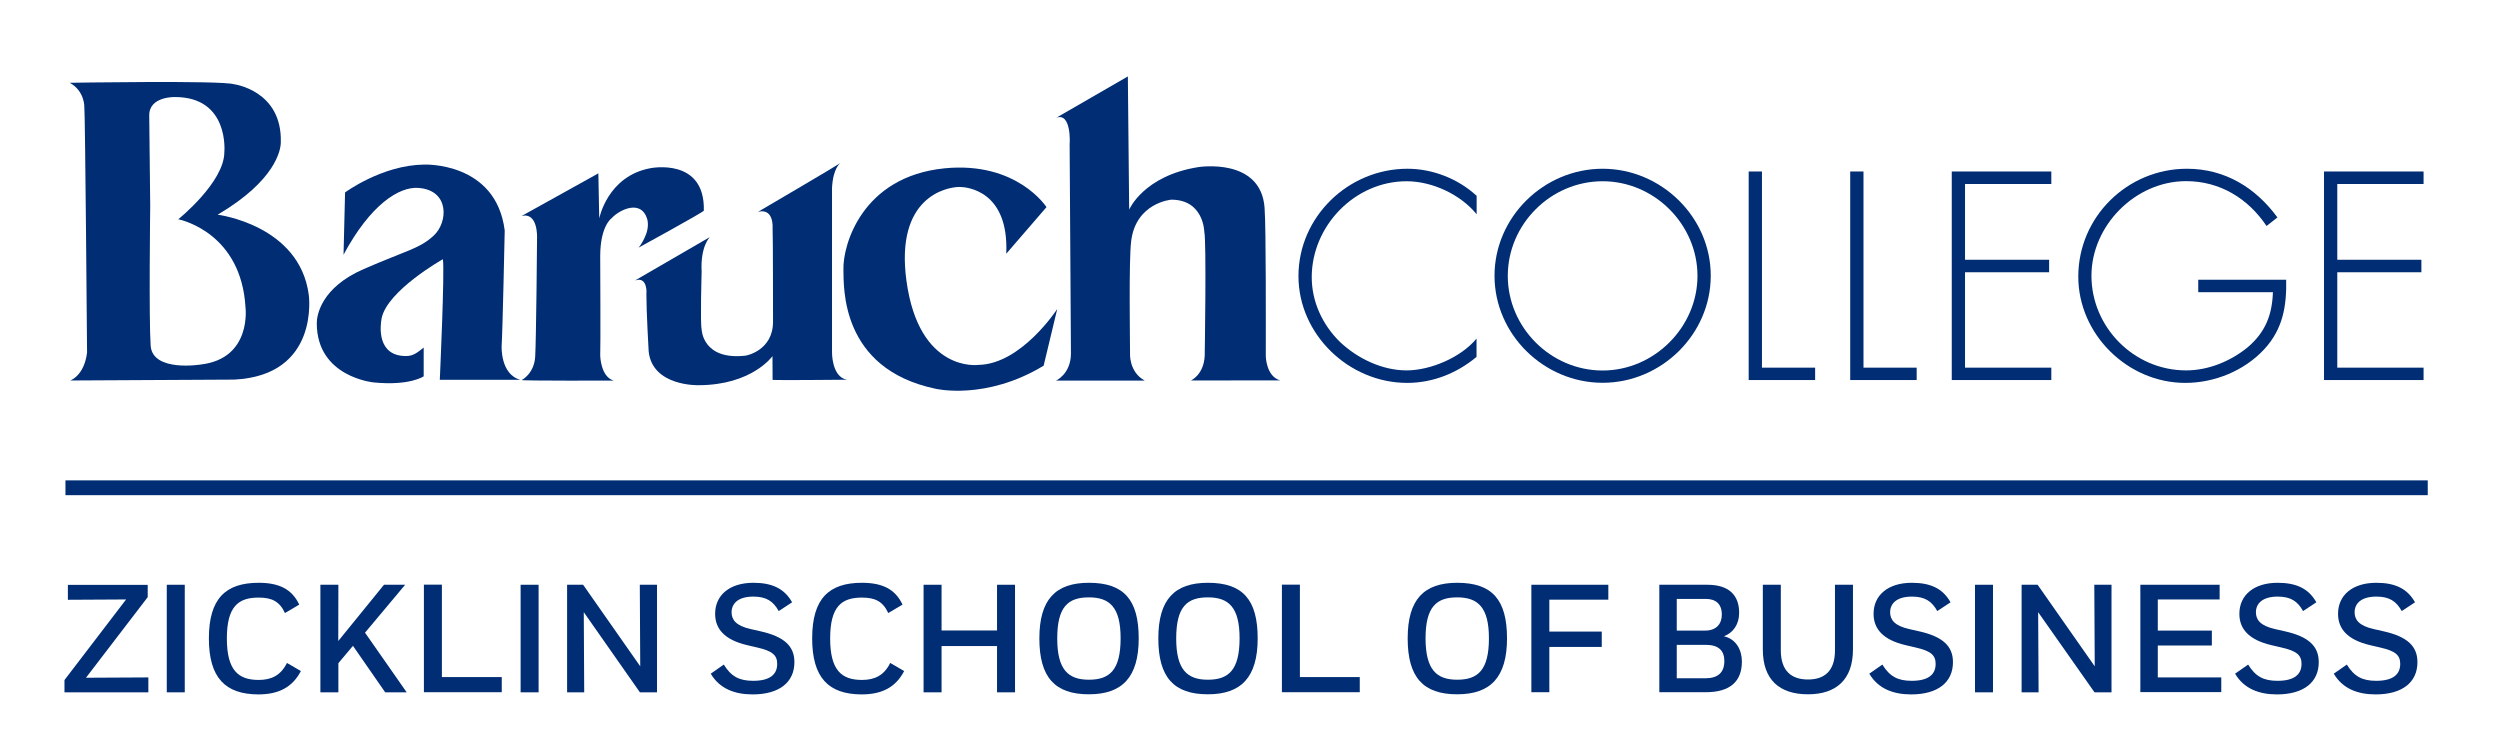
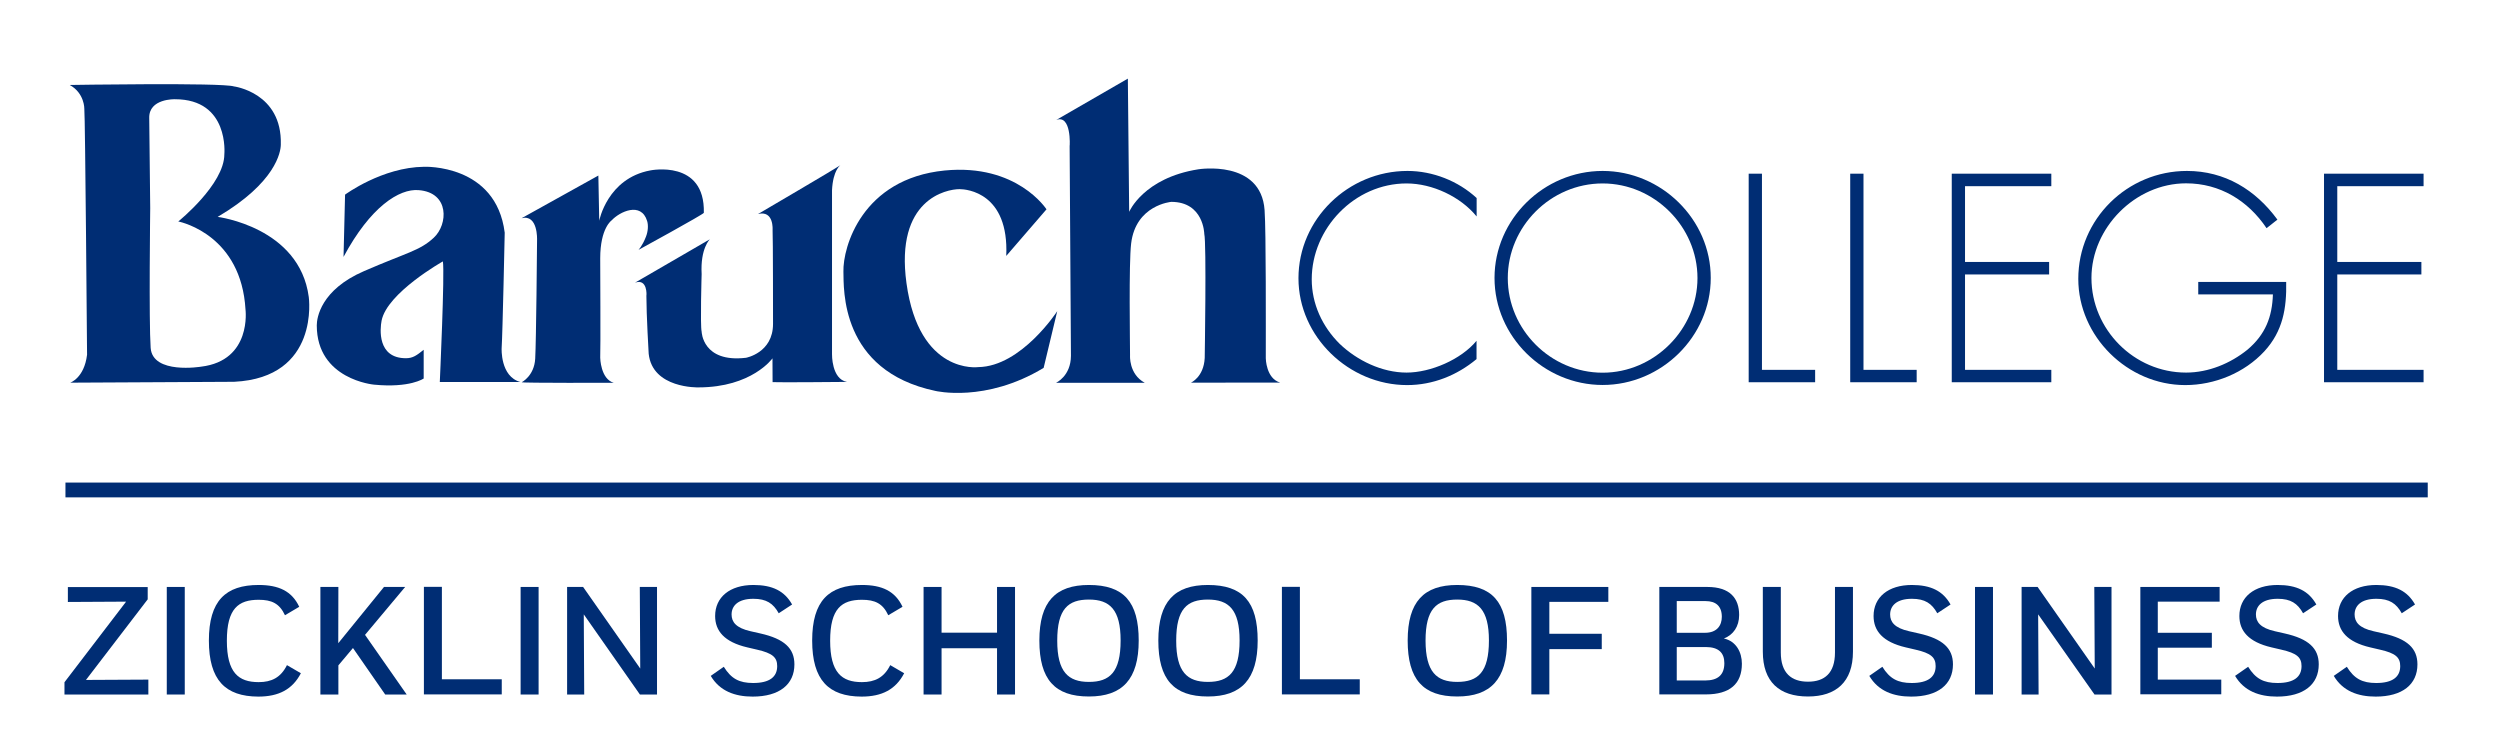
- <svg xmlns="http://www.w3.org/2000/svg" version="1.1" id="Layer_1" x="0px" y="0px" viewBox="0 0 228 68" style="enable-background:new 0 0 228 68;" xml:space="preserve">
+ <svg xmlns="http://www.w3.org/2000/svg" version="1.1" id="Layer_1" x="0px" y="0px" viewBox="0 0 228 68" style="enable-background:new 0 0 228 68;" xml:space="preserve" width="260px" height="78px" left="16px" top="16px">
  <style type="text/css">
	.st0{fill:#002D74;}
</style>
  <g>
    <g>
      <rect x="5.97" y="43.81" class="st0" width="215.44" height="1.35" />
    </g>
    <g>
      <path class="st0" d="M5.88,62.02l5.62-7.35l-5.31,0.03v-1.36h7.28v1.12l-5.63,7.35l5.69-0.03v1.36H5.88V62.02z" />
      <path class="st0" d="M15.21,53.33h1.64v9.81h-1.64V53.33z" />
      <path class="st0" d="M19.05,58.22c0-3.63,1.53-5.07,4.54-5.07c1.83,0,3.03,0.56,3.7,1.99l-1.3,0.77c-0.5-1.08-1.22-1.41-2.4-1.41    c-1.85,0-2.9,0.8-2.9,3.73c0,2.91,1.05,3.78,2.9,3.78c1.18,0,2.02-0.42,2.58-1.55l1.27,0.74c-0.77,1.48-2.03,2.13-3.88,2.13    C20.55,63.32,19.05,61.82,19.05,58.22z" />
      <path class="st0" d="M29.22,53.33h1.64l-0.01,5.13l4.17-5.13h1.93l-3.66,4.37l3.8,5.44h-1.96l-2.94-4.24l-1.33,1.58v2.66h-1.64    V53.33z" />
      <path class="st0" d="M45.76,61.76v1.37h-7.1v-9.81h1.64v8.43H45.76z" />
      <path class="st0" d="M47.48,53.33h1.64v9.81h-1.64V53.33z" />
      <path class="st0" d="M53.24,55.83l0.04,7.31h-1.56v-9.81h1.46l5.21,7.44l-0.04-7.44h1.57v9.81h-1.56L53.24,55.83z" />
      <path class="st0" d="M71.02,55.73c-0.5-0.9-1.13-1.32-2.31-1.32c-1.43,0-1.99,0.66-1.99,1.43c0,0.67,0.39,1.23,1.74,1.53l0.88,0.2    c2.19,0.49,3.11,1.36,3.11,2.82c0,1.83-1.37,2.94-3.81,2.94c-1.61,0-3-0.5-3.82-1.89l1.19-0.83c0.67,1.08,1.4,1.48,2.68,1.48    c1.5,0,2.19-0.56,2.19-1.54c0-0.8-0.43-1.18-1.83-1.5l-0.9-0.21c-2.1-0.49-2.93-1.51-2.93-2.86c0-1.71,1.33-2.83,3.49-2.83    c1.74,0,2.84,0.55,3.53,1.78L71.02,55.73z" />
      <path class="st0" d="M74.07,58.22c0-3.63,1.53-5.07,4.54-5.07c1.83,0,3.03,0.56,3.7,1.99l-1.3,0.77c-0.5-1.08-1.22-1.41-2.4-1.41    c-1.85,0-2.9,0.8-2.9,3.73c0,2.91,1.05,3.78,2.9,3.78c1.18,0,2.02-0.42,2.58-1.55l1.27,0.74c-0.77,1.48-2.03,2.13-3.88,2.13    C75.57,63.32,74.07,61.82,74.07,58.22z" />
      <path class="st0" d="M90.93,58.92h-5.06v4.22h-1.64v-9.81h1.64v4.17h5.06v-4.17h1.64v9.81h-1.64V58.92z" />
      <path class="st0" d="M99.31,53.15c3.18,0,4.54,1.54,4.54,5.07c0,3.54-1.5,5.1-4.54,5.1c-3.11,0-4.52-1.55-4.52-5.1    S96.27,53.15,99.31,53.15z M99.31,61.99c1.89,0,2.89-0.88,2.89-3.78c0-2.82-0.99-3.73-2.89-3.73s-2.89,0.85-2.89,3.75    C96.42,61.08,97.42,61.99,99.31,61.99z" />
      <path class="st0" d="M110.16,53.15c3.18,0,4.54,1.54,4.54,5.07c0,3.54-1.5,5.1-4.54,5.1c-3.11,0-4.52-1.55-4.52-5.1    S107.12,53.15,110.16,53.15z M110.16,61.99c1.89,0,2.89-0.88,2.89-3.78c0-2.82-0.99-3.73-2.89-3.73s-2.89,0.85-2.89,3.75    C107.27,61.08,108.27,61.99,110.16,61.99z" />
      <path class="st0" d="M124.01,61.76v1.37h-7.1v-9.81h1.64v8.43H124.01z" />
      <path class="st0" d="M132.9,53.15c3.18,0,4.54,1.54,4.54,5.07c0,3.54-1.5,5.1-4.54,5.1c-3.11,0-4.52-1.55-4.52-5.1    S129.86,53.15,132.9,53.15z M132.9,61.99c1.89,0,2.89-0.88,2.89-3.78c0-2.82-1-3.73-2.89-3.73s-2.89,0.85-2.89,3.75    C130.02,61.08,131.01,61.99,132.9,61.99z" />
      <path class="st0" d="M139.66,53.33h7.02v1.36h-5.38v2.91h4.78V59h-4.78v4.13h-1.64V53.33z" />
      <path class="st0" d="M151.33,53.33h4.38c2.07,0,2.9,1.04,2.9,2.56c0,1.04-0.53,1.81-1.39,2.14c1.13,0.25,1.64,1.27,1.64,2.3    c0,1.83-1.09,2.8-3.29,2.8h-4.24V53.33z M152.92,54.62v2.89h2.58c1.08,0,1.53-0.66,1.53-1.46c0-0.98-0.56-1.43-1.47-1.43H152.92z     M152.92,58.81v3.05h2.59c1.18,0,1.75-0.53,1.75-1.58c0-0.92-0.5-1.47-1.69-1.47H152.92z" />
      <path class="st0" d="M167.35,53.33h1.64v5.9c0,2.76-1.54,4.09-4.1,4.09c-2.62,0-4.12-1.34-4.12-4.09v-5.9h1.64v5.98    c0,1.88,0.97,2.66,2.48,2.66s2.46-0.78,2.46-2.66V53.33z" />
      <path class="st0" d="M176.68,55.73c-0.5-0.9-1.13-1.32-2.31-1.32c-1.43,0-1.99,0.66-1.99,1.43c0,0.67,0.39,1.23,1.74,1.53    l0.88,0.2c2.19,0.49,3.11,1.36,3.11,2.82c0,1.83-1.37,2.94-3.81,2.94c-1.61,0-3-0.5-3.82-1.89l1.19-0.83    c0.67,1.08,1.4,1.48,2.68,1.48c1.5,0,2.18-0.56,2.18-1.54c0-0.8-0.43-1.18-1.83-1.5l-0.9-0.21c-2.1-0.49-2.93-1.51-2.93-2.86    c0-1.71,1.33-2.83,3.49-2.83c1.74,0,2.84,0.55,3.53,1.78L176.68,55.73z" />
      <path class="st0" d="M180.12,53.33h1.64v9.81h-1.64V53.33z" />
      <path class="st0" d="M185.88,55.83l0.04,7.31h-1.55v-9.81h1.46l5.21,7.44l-0.04-7.44h1.57v9.81h-1.55L185.88,55.83z" />
      <path class="st0" d="M195.19,53.33h7.24v1.34h-5.64v2.84h4.93v1.36h-4.93v2.91h5.79v1.34h-7.38V53.33z" />
      <path class="st0" d="M210.04,55.73c-0.5-0.9-1.13-1.32-2.31-1.32c-1.43,0-1.99,0.66-1.99,1.43c0,0.67,0.39,1.23,1.74,1.53    l0.88,0.2c2.19,0.49,3.11,1.36,3.11,2.82c0,1.83-1.37,2.94-3.81,2.94c-1.61,0-3-0.5-3.82-1.89l1.19-0.83    c0.67,1.08,1.4,1.48,2.68,1.48c1.5,0,2.19-0.56,2.19-1.54c0-0.8-0.43-1.18-1.84-1.5l-0.9-0.21c-2.1-0.49-2.93-1.51-2.93-2.86    c0-1.71,1.33-2.83,3.49-2.83c1.74,0,2.84,0.55,3.53,1.78L210.04,55.73z" />
      <path class="st0" d="M219.04,55.73c-0.5-0.9-1.13-1.32-2.31-1.32c-1.43,0-1.99,0.66-1.99,1.43c0,0.67,0.39,1.23,1.74,1.53    l0.88,0.2c2.19,0.49,3.11,1.36,3.11,2.82c0,1.83-1.37,2.94-3.81,2.94c-1.61,0-3-0.5-3.82-1.89l1.19-0.83    c0.67,1.08,1.4,1.48,2.68,1.48c1.5,0,2.19-0.56,2.19-1.54c0-0.8-0.43-1.18-1.84-1.5l-0.9-0.21c-2.1-0.49-2.93-1.51-2.93-2.86    c0-1.71,1.33-2.83,3.49-2.83c1.74,0,2.84,0.55,3.53,1.78L219.04,55.73z" />
    </g>
    <g>
      <path class="st0" d="M57.91,25.58l6.83-3.96c0,0-0.88,0.83-0.75,3.17c0,0-0.14,4.69,0,5.26c0,0,0.07,2.85,4.04,2.38    c0,0,2.47-0.44,2.47-3.09c0,0,0-8.15-0.04-8.56c0,0,0.14-1.83-1.33-1.46c0,0,7.1-4.16,7.51-4.45c0,0-0.67,0.44-0.76,2.28v14.95    c0,0-0.05,2.27,1.36,2.53c0,0-6.32,0.06-6.78,0.02l-0.01-2.17c0,0-1.87,2.65-6.76,2.65c0,0-4.19,0.12-4.53-3.07    c0,0-0.21-3.55-0.21-5.3C58.97,26.77,59.07,25.17,57.91,25.58" />
      <path class="st0" d="M96.33,10.74l6.53-3.77c0,0,0.12,11.65,0.12,12.15c0,0,1.3-3.09,6.31-3.88c0,0,5.71-0.92,6.04,3.72    c0.14,1.89,0.11,11.03,0.11,13.52c0,0,0.02,1.84,1.31,2.21c0,0-7.8,0.01-8.14,0.01c0,0,1.17-0.5,1.26-2.25    c0,0,0.17-10.49-0.04-11.32c0,0-0.04-2.92-3.01-2.92c0,0-3.24,0.27-3.66,3.8c-0.22,1.83-0.1,9.13-0.1,10.19    c0,0-0.13,1.71,1.34,2.51h-8.09c0,0,1.35-0.6,1.36-2.46c0,0-0.12-18.25-0.12-19.13C97.57,13.11,97.72,10.22,96.33,10.74" />
      <path class="st0" d="M18.34,33.24c0,0-4.42,0.73-4.6-1.71c-0.17-2.44-0.04-12.75-0.04-12.75l-0.09-8.21    c-0.05-1.8,2.35-1.72,2.35-1.72c4.98,0,4.5,5.02,4.5,5.02c0,2.74-4.18,6.11-4.18,6.11l-0.03,0.01l0.03,0.01    c0.39,0.09,5.72,1.33,6.11,8.03C22.39,28.02,22.99,32.68,18.34,33.24 M28.16,26.89c-0.84-6.38-8.31-7.31-8.31-7.31    c5.3-3.12,5.76-5.92,5.76-6.6c0.13-4.74-4.28-5.3-4.28-5.3C20.17,7.32,6.36,7.55,6.36,7.55c1.36,0.75,1.33,2.17,1.33,2.17    c0.08,0.58,0.25,22.43,0.25,22.43C7.68,34.29,6.4,34.7,6.4,34.7c0.38,0,14.95-0.08,14.95-0.08C29.2,34.24,28.16,26.89,28.16,26.89    " />
      <path class="st0" d="M47.57,19.7l7-3.89l0.08,4.12c0,0,0.74-3.87,4.67-4.59c0,0,4.99-1.02,4.87,3.87c0,0.12-5.96,3.38-5.96,3.38    s0.36-0.37,0.68-1.2c0.19-0.48,0.23-1.03,0.11-1.43c-0.55-1.8-2.52-0.84-3.23-0.07c0,0-1.05,0.69-1.05,3.47c0,0,0.04,8.65,0,9.07    c0,0,0.03,1.93,1.23,2.28c0,0-8.35,0.03-8.39-0.05c0,0,1.14-0.57,1.23-2.14c0.09-1.57,0.17-10.43,0.17-10.85    C48.98,21.65,49.07,19.32,47.57,19.7" />
      <path class="st0" d="M31.33,23.23l0.14-5.68c0,0,3.38-2.5,7.21-2.54c0,0,6.56-0.28,7.35,6.01c0,0-0.19,9.15-0.28,10.53    c0,0-0.14,2.59,1.71,3.09h-7.35c0,0,0.46-10.07,0.28-11c0,0-5.1,2.87-5.59,5.41c-0.14,0.73-0.41,3.42,2.22,3.42    c0.64,0,0.98-0.26,1.62-0.77c0,0,0,2.33,0,2.62c0,0-1.25,0.88-4.53,0.56c0,0-5.22-0.46-5.22-5.41c0-0.69,0.37-3.24,4.3-4.94    c3.93-1.71,5.08-1.85,6.37-3.05c1.3-1.2,1.46-4.12-1.38-4.34C36.41,16.99,33.78,18.66,31.33,23.23" />
      <path class="st0" d="M91.77,23.14l3.67-4.25c0,0-2.68-4.19-9.29-3.54c-7.54,0.75-9.29,7-9.23,9.23c0.04,1.51-0.33,9.03,8.38,10.87    c0,0,4.58,1.11,9.88-2.1l1.24-5.17c0,0-3.27,5.04-7.2,5.1c0,0-5.4,0.74-6.55-7.66c-1.05-7.66,3.66-8.57,4.84-8.57    C88.17,17.05,92.03,17.38,91.77,23.14" />
      <path class="st0" d="M134.66,19.53c-1.46-1.79-4.03-3-6.38-3c-4.74,0-8.65,4.09-8.65,8.75c0,2.22,0.96,4.31,2.55,5.88    c1.59,1.52,3.86,2.62,6.1,2.62c2.19,0,4.97-1.19,6.38-2.9v1.67c-1.79,1.49-3.99,2.37-6.33,2.37c-5.3,0-9.91-4.41-9.91-9.74    c0-5.4,4.54-9.79,9.94-9.79c2.3,0,4.62,0.91,6.31,2.47V19.53z" />
      <path class="st0" d="M146.16,15.39c-5.37,0-9.86,4.41-9.86,9.76c0,5.35,4.51,9.76,9.86,9.76c5.35,0,9.86-4.41,9.86-9.76    C156.03,19.81,151.51,15.39,146.16,15.39 M146.16,16.53c4.72,0,8.65,3.94,8.65,8.63c0,4.67-3.94,8.63-8.65,8.63    c-4.74,0-8.65-3.93-8.65-8.63C137.51,20.46,141.42,16.53,146.16,16.53" />
      <polygon class="st0" points="160.69,33.53 165.54,33.53 165.54,34.66 159.48,34.66 159.48,15.64 160.69,15.64   " />
      <polygon class="st0" points="169.95,33.53 174.8,33.53 174.8,34.66 168.74,34.66 168.74,15.64 169.95,15.64   " />
      <polygon class="st0" points="179.21,16.78 179.21,23.69 186.88,23.69 186.88,24.83 179.21,24.83 179.21,33.53 187.08,33.53     187.08,34.66 178,34.66 178,15.64 187.08,15.64 187.08,16.78   " />
      <path class="st0" d="M208.5,25.51c0.05,2.4-0.3,4.49-1.99,6.33c-1.82,1.97-4.54,3.08-7.21,3.08c-5.27,0-9.76-4.44-9.76-9.69    c0-5.45,4.47-9.84,9.91-9.84c3.46,0,6.26,1.72,8.25,4.44l-0.99,0.78c-1.69-2.52-4.26-4.09-7.34-4.09c-4.64,0-8.63,4.06-8.63,8.63    c0,4.69,3.88,8.63,8.63,8.63c2.04,0,4.04-0.83,5.6-2.09c1.64-1.39,2.25-2.98,2.32-5.04h-6.81v-1.14H208.5z" />
      <polygon class="st0" points="211.95,15.64 211.95,34.66 221.03,34.66 221.03,33.53 213.16,33.53 213.16,24.83 220.83,24.83     220.83,23.69 213.16,23.69 213.16,16.78 221.03,16.78 221.03,15.64   " />
    </g>
  </g>
</svg>
